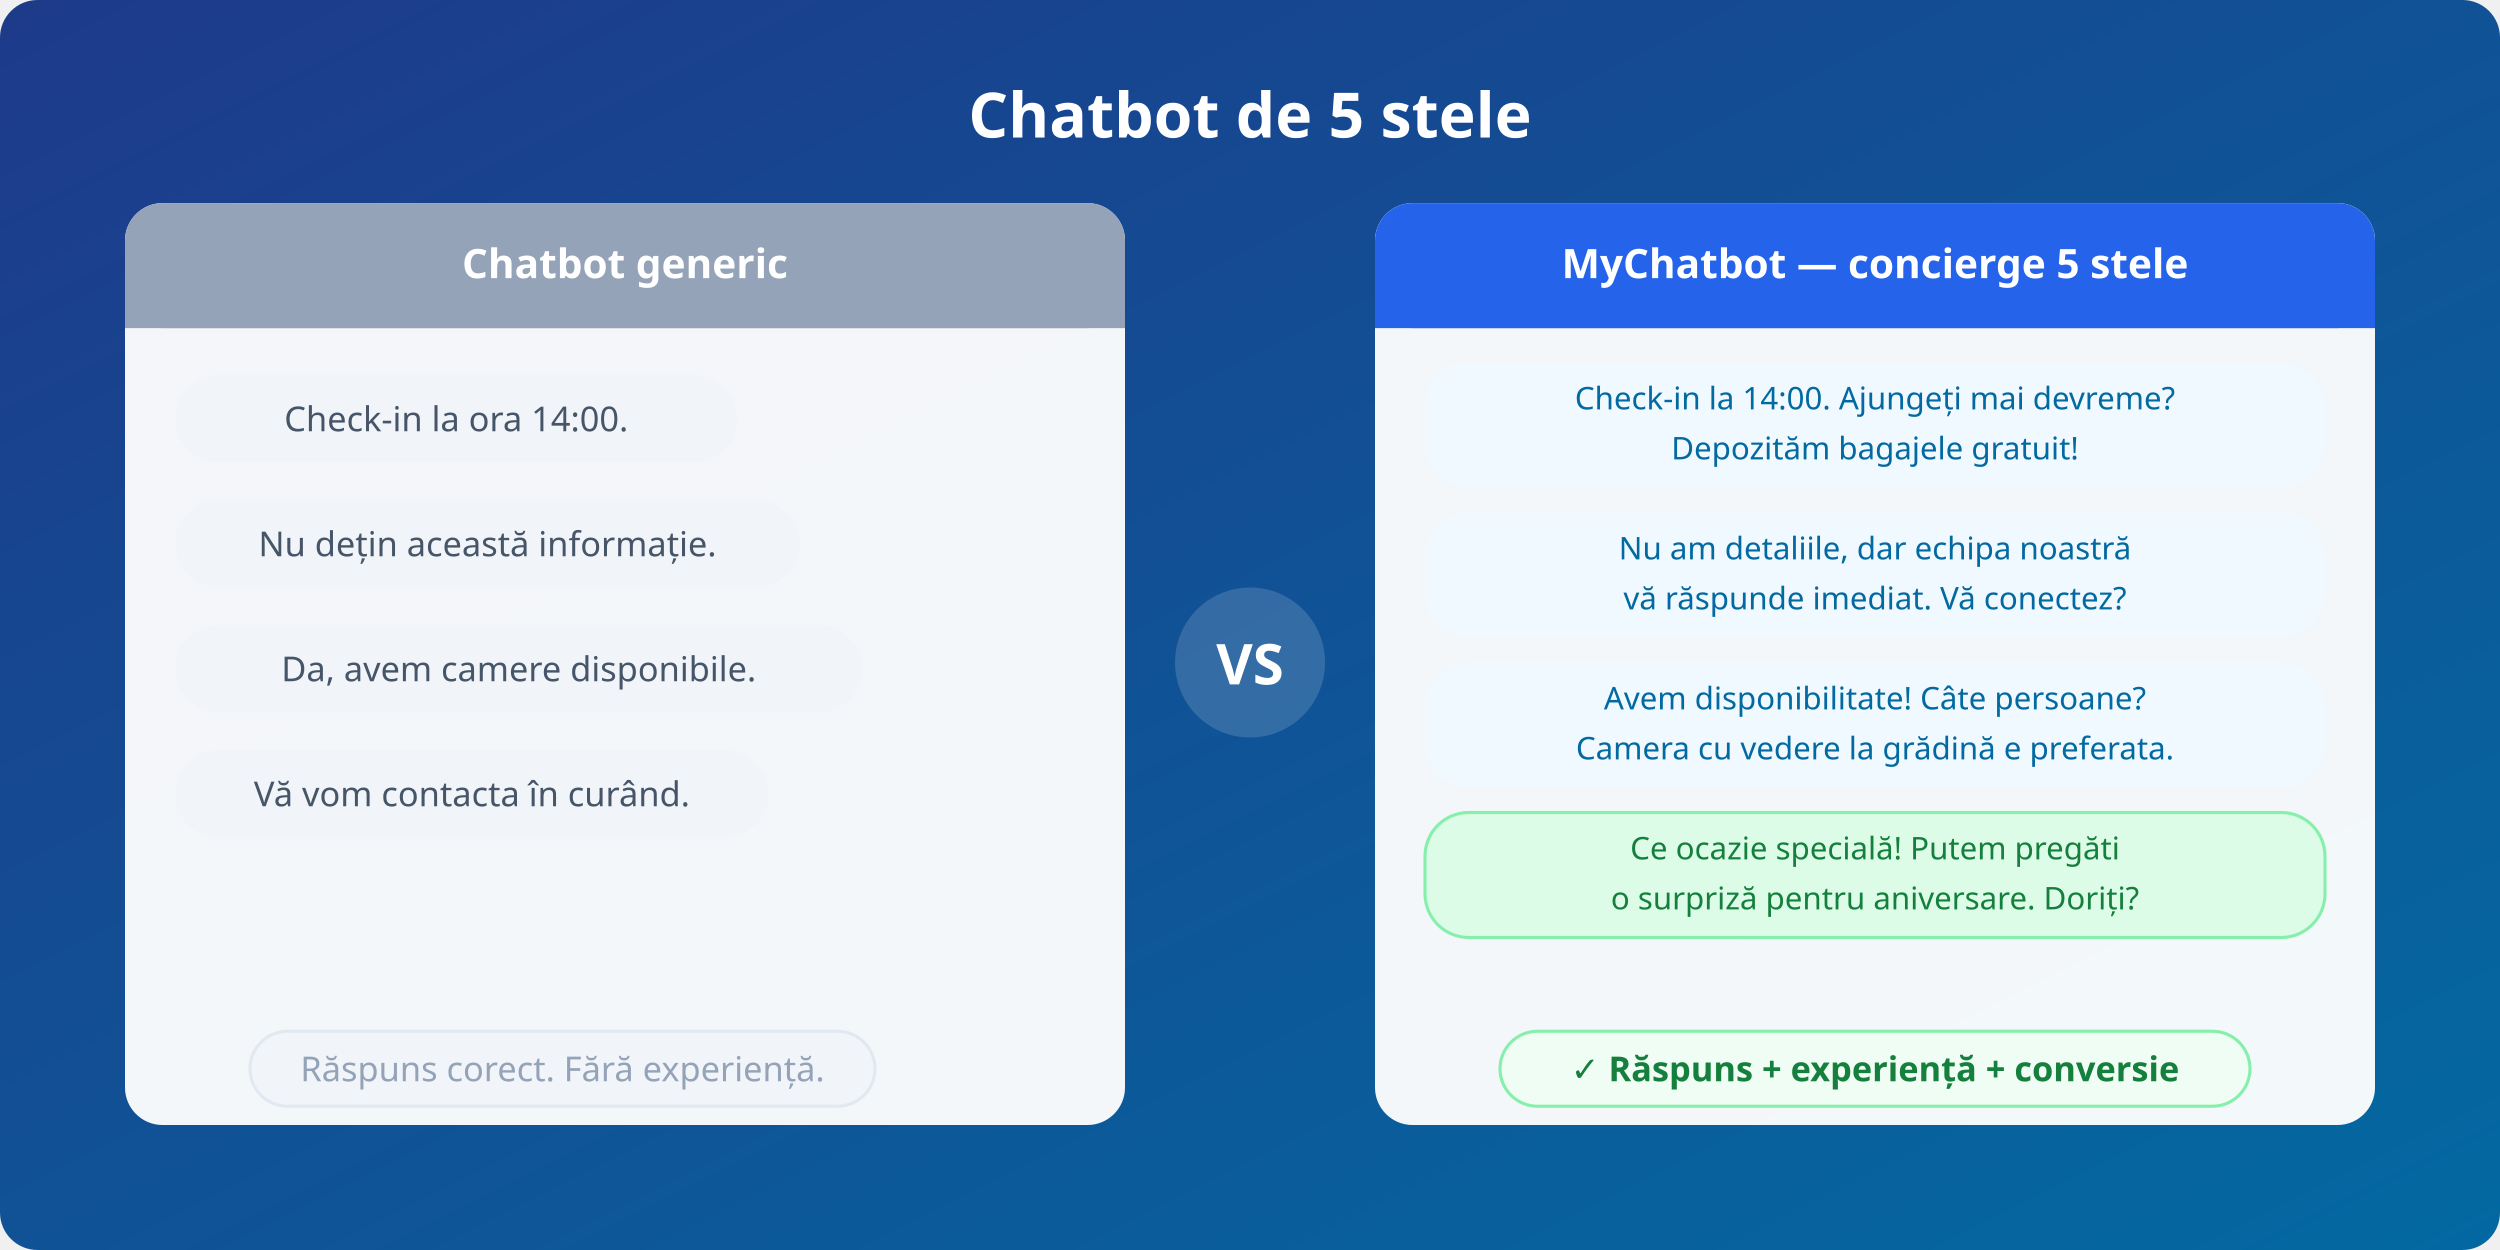
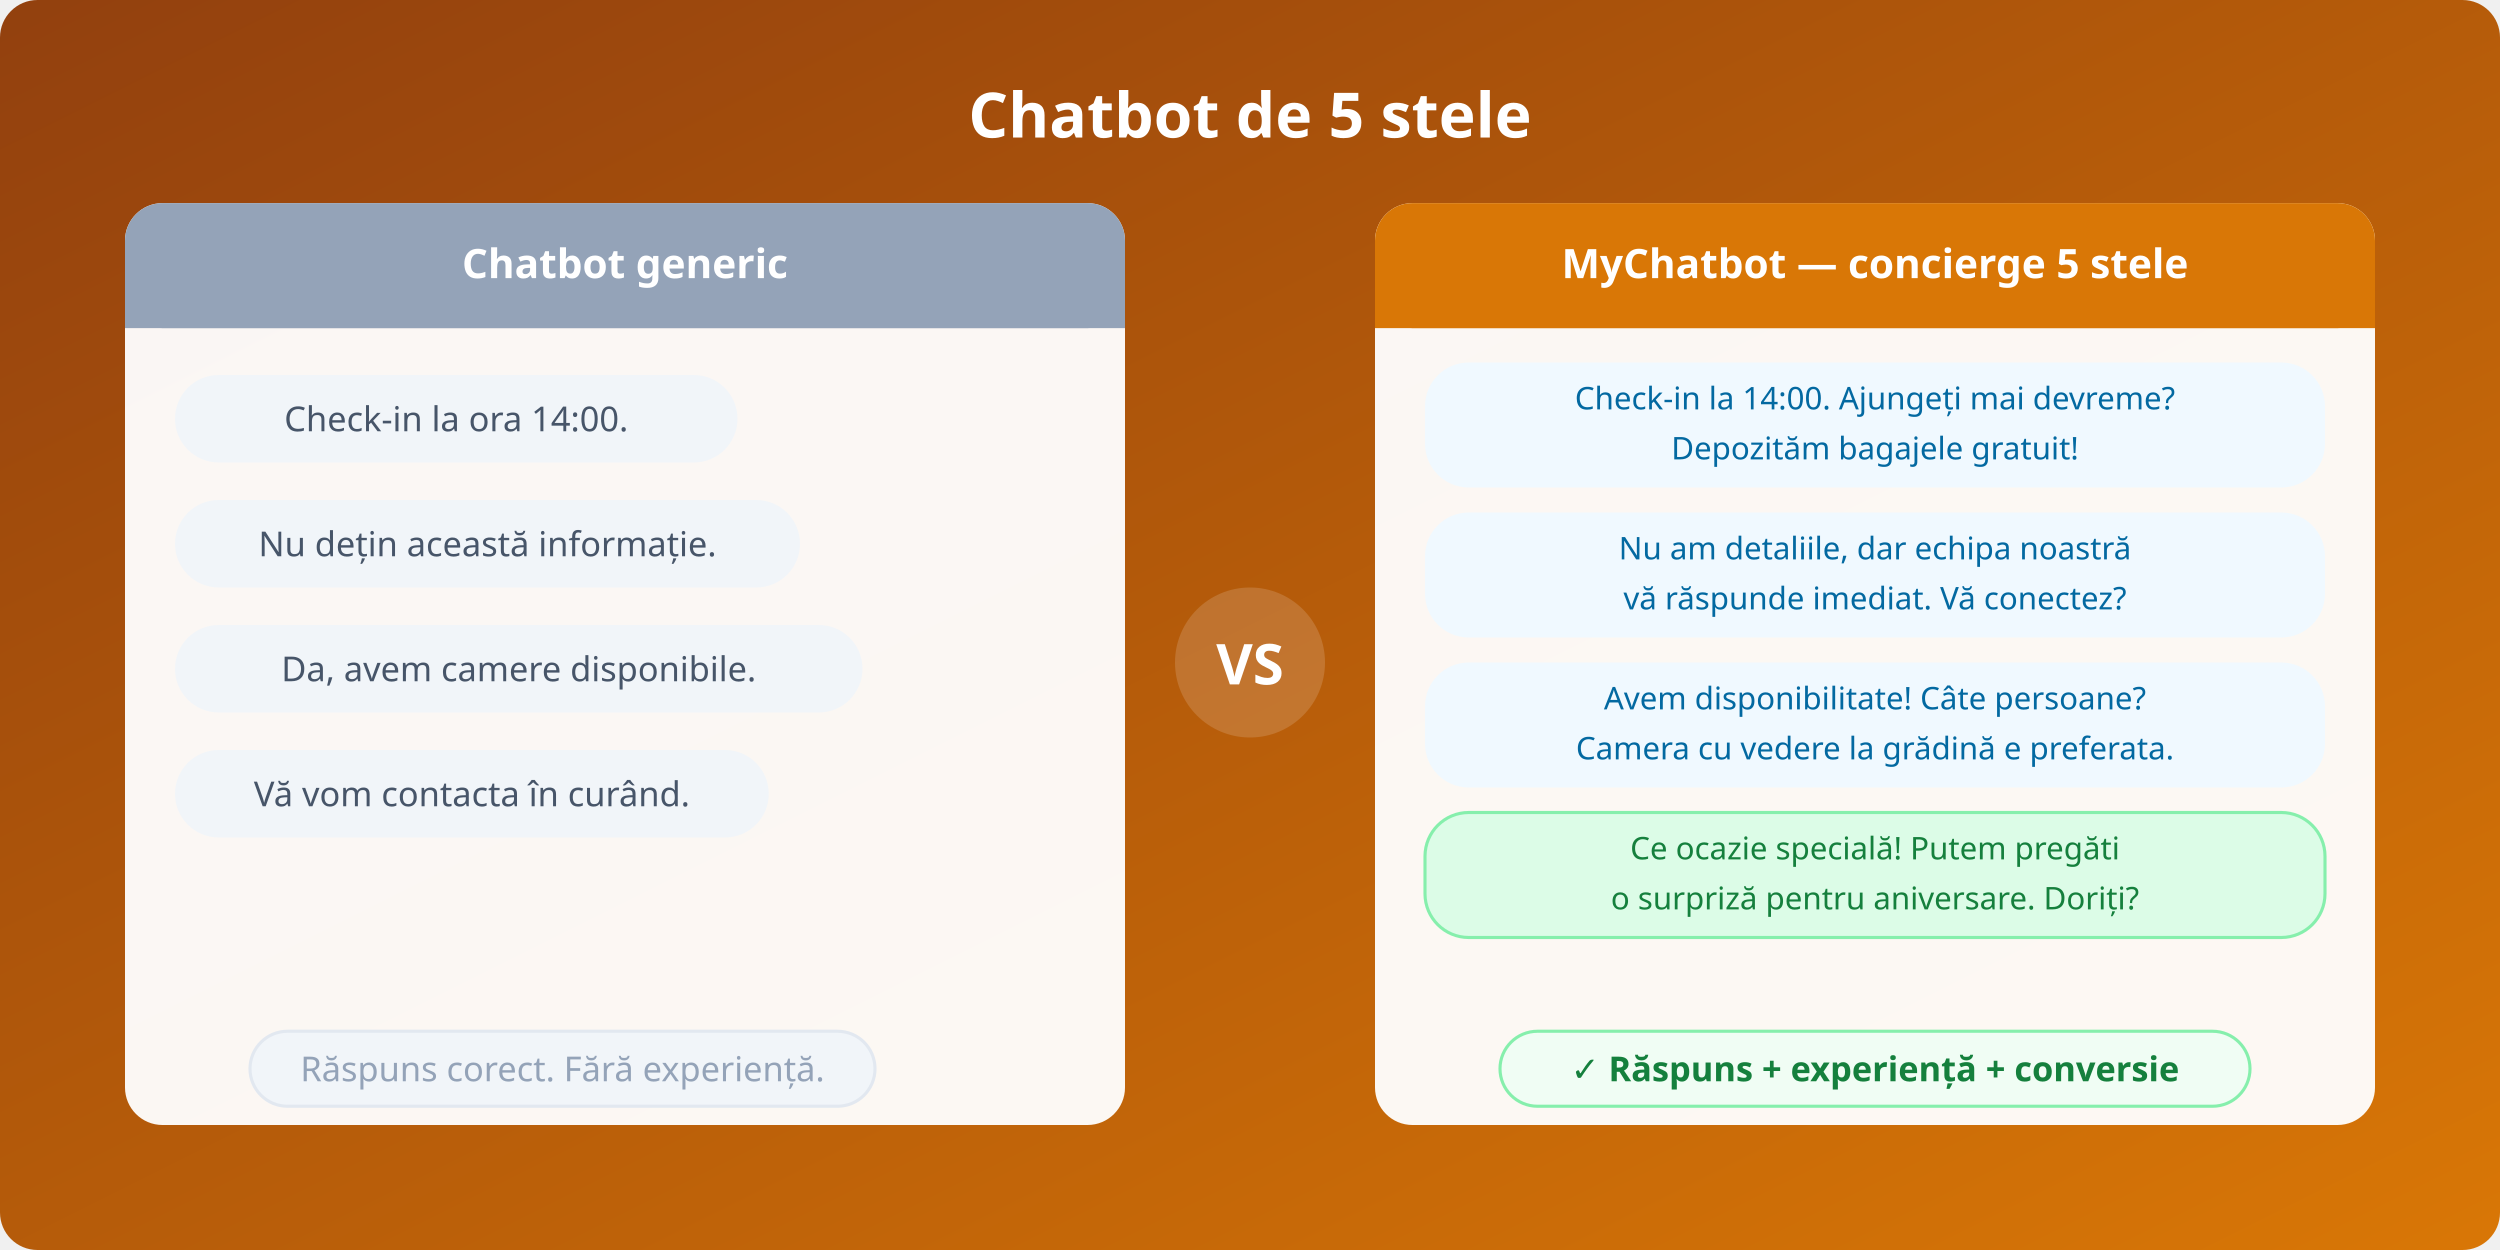
<svg xmlns="http://www.w3.org/2000/svg" viewBox="0 0 800 400" font-family="sans-serif">
  <defs>
    <linearGradient id="bgc" x1="0%" y1="0%" x2="100%" y2="100%">
-       <stop offset="0%" style="stop-color:#1e3a8a" />
-       <stop offset="100%" style="stop-color:#0369a1" />
+       <stop offset="0%" style="stop-color:#92400e" />
+       <stop offset="100%" style="stop-color:#d97706" />
    </linearGradient>
  </defs>
  <rect width="800" height="400" fill="url(#bgc)" rx="12" />
  <text x="400" y="44" text-anchor="middle" fill="white" font-size="20" font-weight="600">Chatbot de 5 stele</text>
  <rect x="40" y="65" width="320" height="295" rx="12" fill="white" opacity="0.95" />
  <rect x="40" y="65" width="320" height="40" rx="12" fill="#94a3b8" />
  <rect x="40" y="89" width="320" height="16" fill="#94a3b8" />
  <text x="200" y="89" text-anchor="middle" fill="white" font-size="13" font-weight="600">Chatbot generic</text>
  <rect x="56" y="120" width="180" height="28" rx="14" fill="#f1f5f9" />
  <text x="146" y="138" text-anchor="middle" fill="#475569" font-size="11">Check-in la ora 14:00.</text>
  <rect x="56" y="160" width="200" height="28" rx="14" fill="#f1f5f9" />
  <text x="156" y="178" text-anchor="middle" fill="#475569" font-size="11">Nu dețin această informație.</text>
  <rect x="56" y="200" width="220" height="28" rx="14" fill="#f1f5f9" />
  <text x="166" y="218" text-anchor="middle" fill="#475569" font-size="11">Da, avem camere disponibile.</text>
  <rect x="56" y="240" width="190" height="28" rx="14" fill="#f1f5f9" />
  <text x="151" y="258" text-anchor="middle" fill="#475569" font-size="11">Vă vom contacta în curând.</text>
  <rect x="80" y="330" width="200" height="24" rx="12" fill="#f1f5f9" stroke="#e2e8f0" stroke-width="1" />
  <text x="180" y="346" text-anchor="middle" fill="#94a3b8" font-size="11">Răspuns corect. Fără experiență.</text>
  <rect x="440" y="65" width="320" height="295" rx="12" fill="white" opacity="0.95" />
-   <rect x="440" y="65" width="320" height="40" rx="12" fill="#2563eb" />
-   <rect x="440" y="89" width="320" height="16" fill="#2563eb" />
+   <rect x="440" y="65" width="320" height="40" rx="12" fill="#d97706" />
+   <rect x="440" y="89" width="320" height="16" fill="#d97706" />
  <text x="600" y="89" text-anchor="middle" fill="white" font-size="13" font-weight="600">MyChatbot — concierge 5 stele</text>
  <rect x="456" y="116" width="288" height="40" rx="14" fill="#f0f9ff" />
  <text x="600" y="131" text-anchor="middle" fill="#0369a1" font-size="10">Check-in la 14:00. Ajungeți mai devreme?</text>
  <text x="600" y="147" text-anchor="middle" fill="#0369a1" font-size="10">Depozităm bagajele gratuit!</text>
  <rect x="456" y="164" width="288" height="40" rx="14" fill="#f0f9ff" />
  <text x="600" y="179" text-anchor="middle" fill="#0369a1" font-size="10">Nu am detaliile, dar echipa noastră</text>
  <text x="600" y="195" text-anchor="middle" fill="#0369a1" font-size="10">vă răspunde imediat. Vă conectez?</text>
  <rect x="456" y="212" width="288" height="40" rx="14" fill="#f0f9ff" />
  <text x="600" y="227" text-anchor="middle" fill="#0369a1" font-size="10">Avem disponibilitate! Câte persoane?</text>
  <text x="600" y="243" text-anchor="middle" fill="#0369a1" font-size="10">Camera cu vedere la grădină e preferata.</text>
  <rect x="456" y="260" width="288" height="40" rx="14" fill="#dcfce7" stroke="#86efac" stroke-width="1" />
  <text x="600" y="275" text-anchor="middle" fill="#15803d" font-size="10">Ce ocazie specială! Putem pregăti</text>
  <text x="600" y="291" text-anchor="middle" fill="#15803d" font-size="10">o surpriză pentru aniversare. Doriți?</text>
  <rect x="480" y="330" width="240" height="24" rx="12" fill="#f0fdf4" stroke="#86efac" stroke-width="1" />
  <text x="600" y="346" text-anchor="middle" fill="#15803d" font-size="11" font-weight="600">✓ Răspuns + experiență + conversie</text>
  <circle cx="400" cy="212" r="24" fill="white" opacity="0.15" />
  <text x="400" y="219" text-anchor="middle" fill="white" font-size="18" font-weight="700">VS</text>
</svg>
